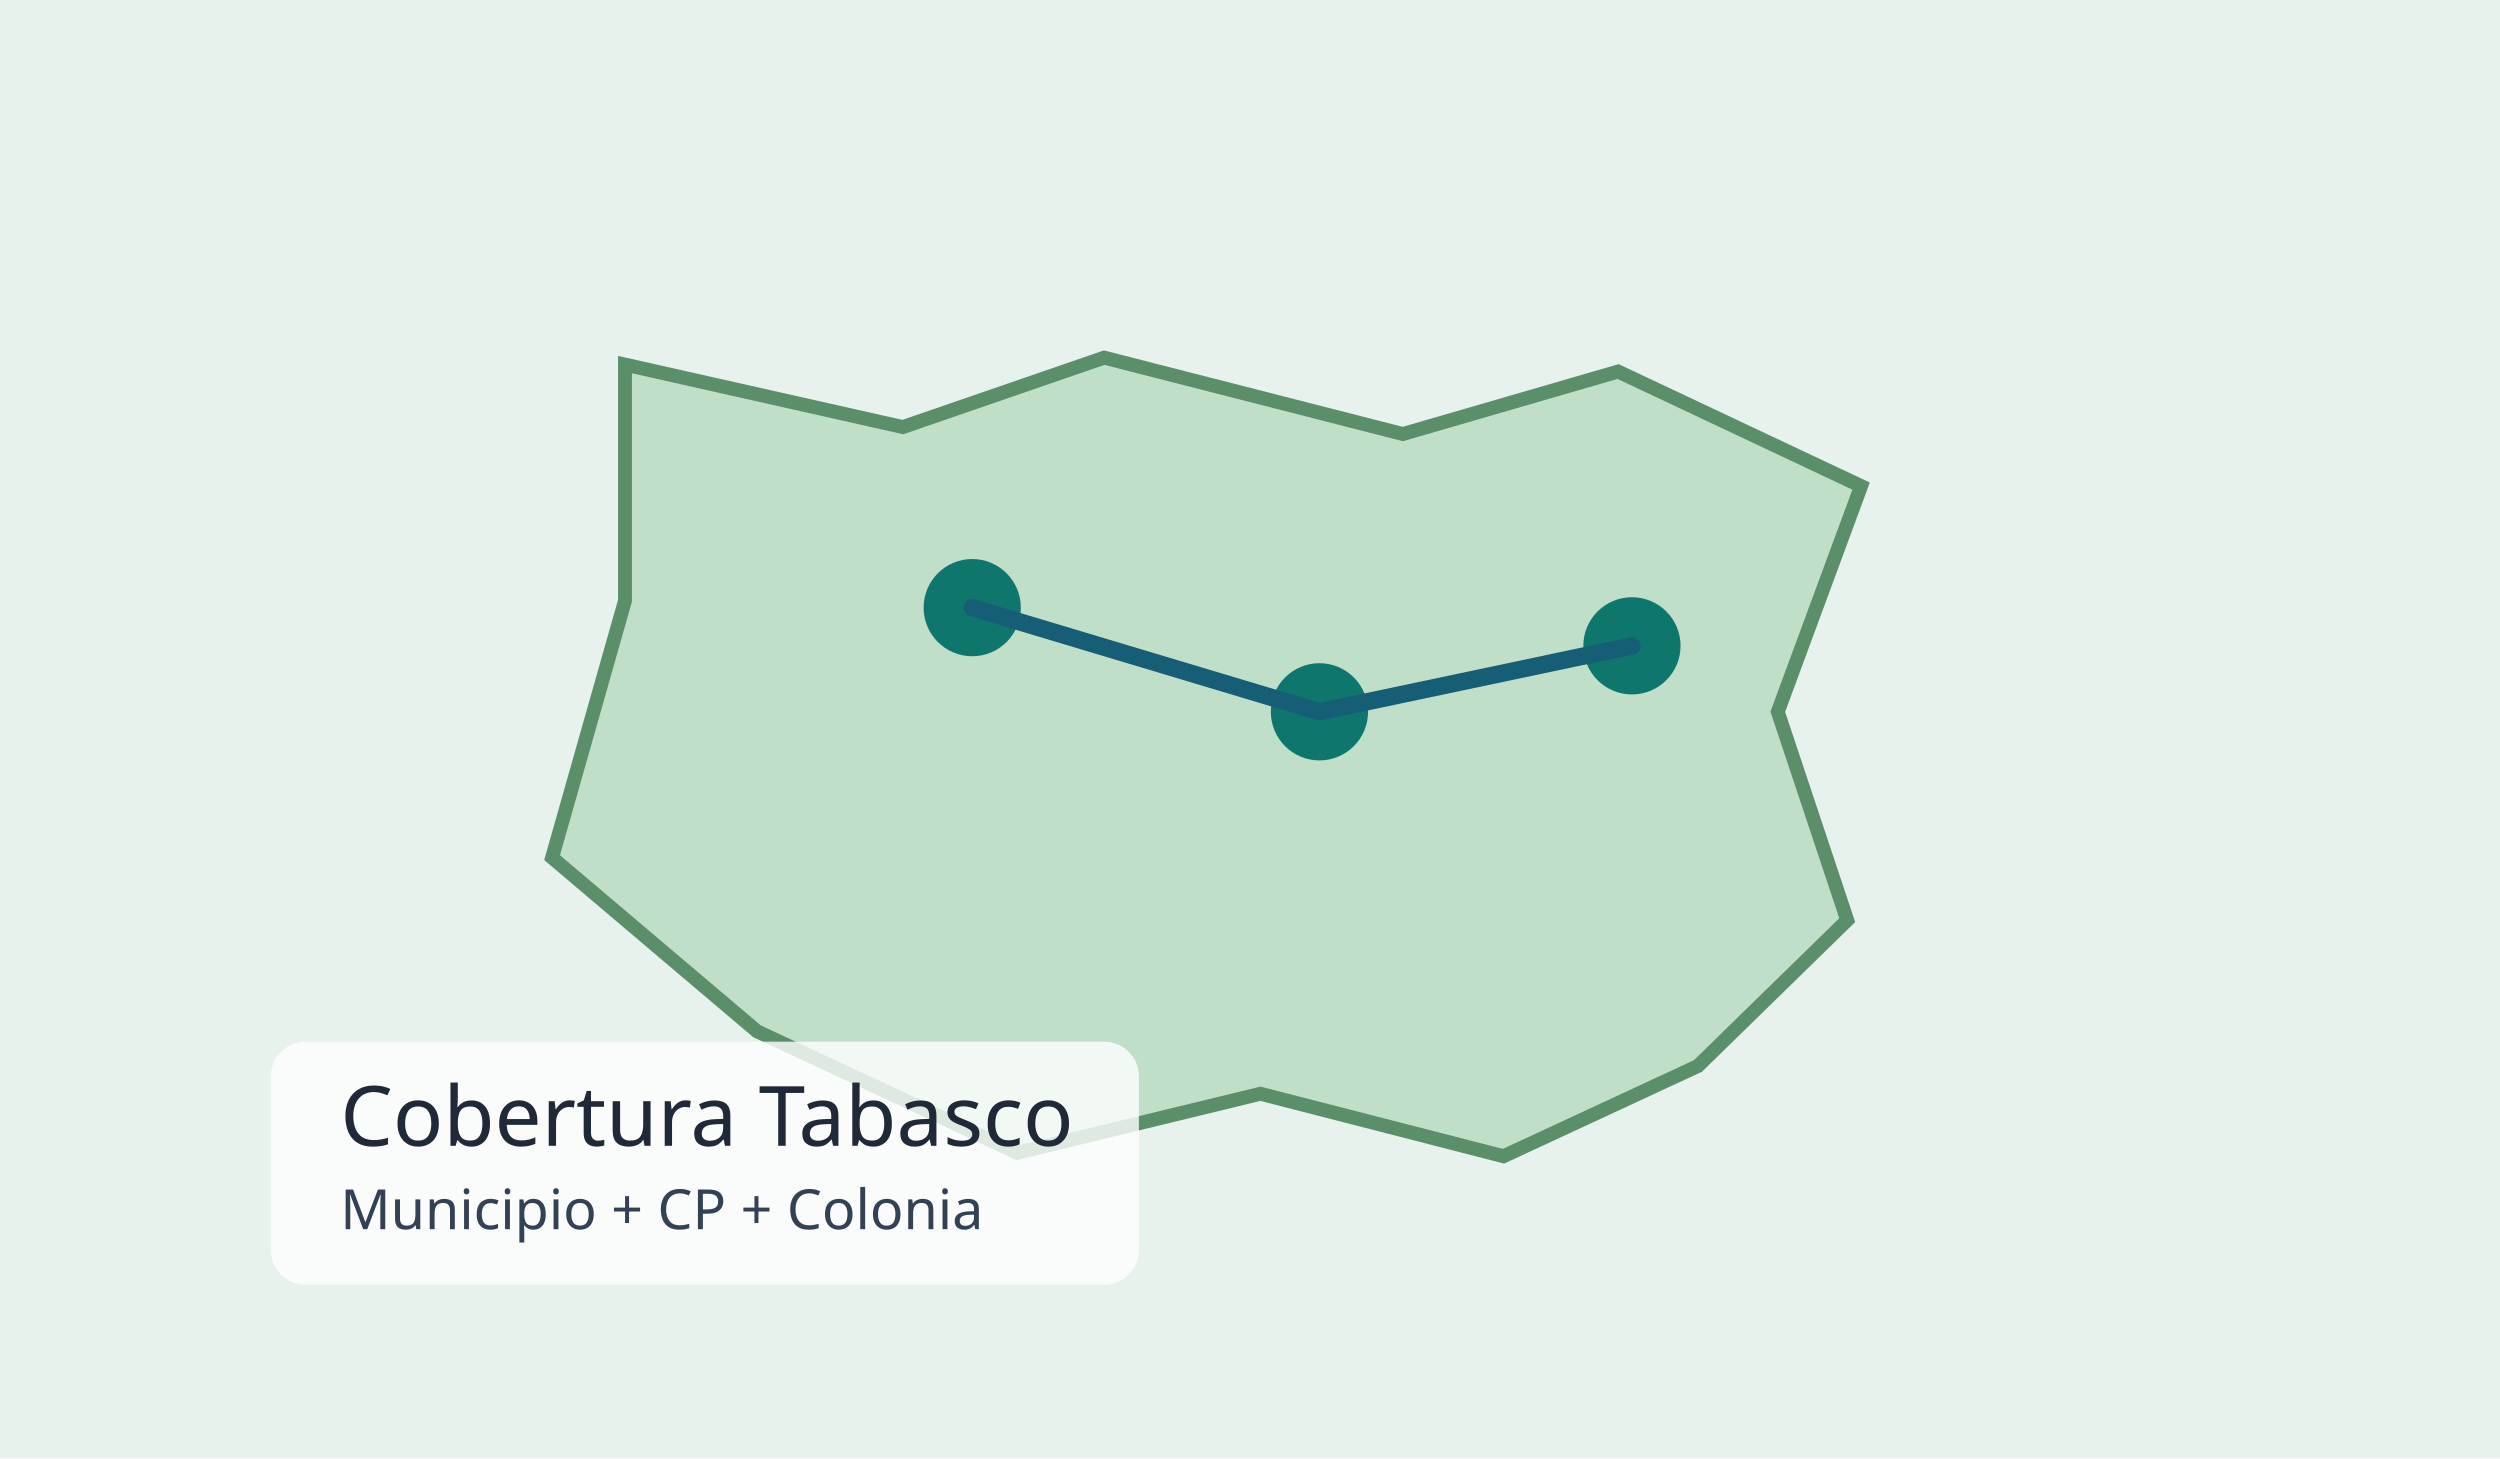
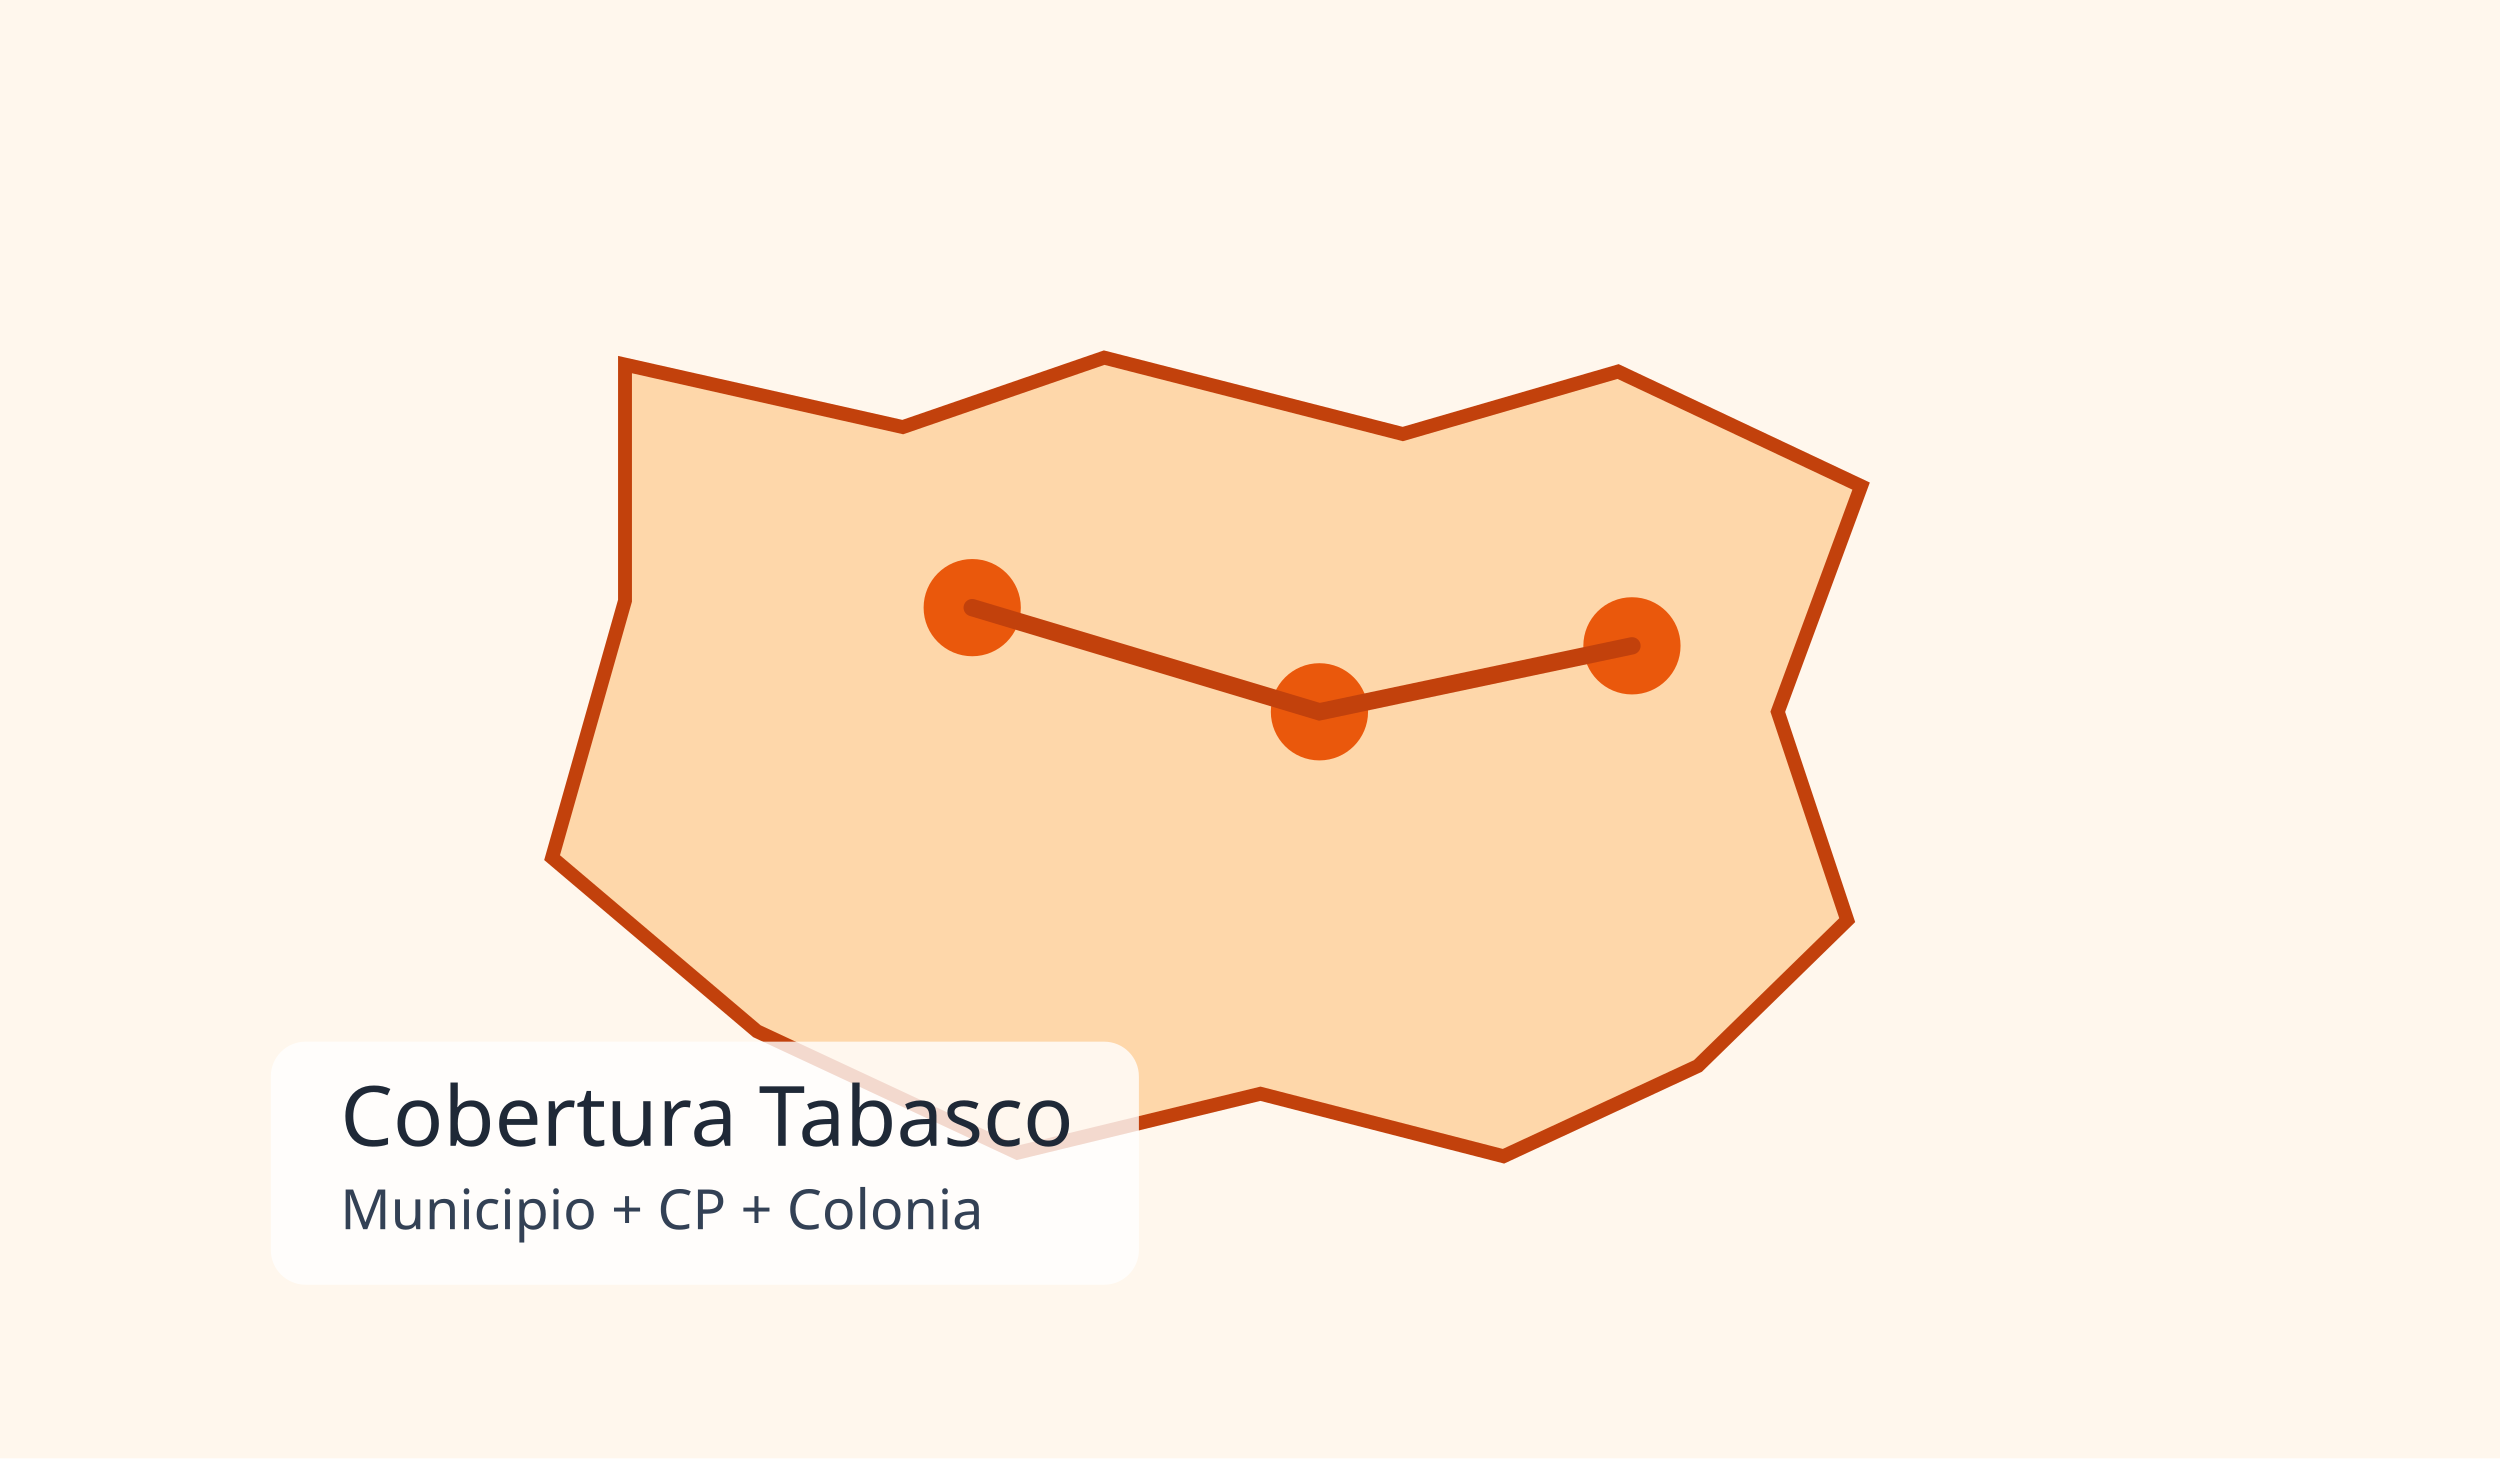
<svg xmlns="http://www.w3.org/2000/svg" viewBox="0 0 720 420" role="img" aria-label="Mapa de cobertura Tabasco">
-   <rect width="720" height="420" fill="#e7f2ec" />
-   <path d="M180 105l80 18 58-20 86 22 62-18 70 33-24 65 20 60-43 42-56 26-70-18-70 17-75-35-59-50 21-74z" fill="#c0dfc8" stroke="#5a8f6a" stroke-width="4" />
-   <circle cx="280" cy="175" r="14" fill="#0f766e" />
-   <circle cx="380" cy="205" r="14" fill="#0f766e" />
-   <circle cx="470" cy="186" r="14" fill="#0f766e" />
-   <path d="M280 175l100 30 90-19" fill="none" stroke="#155e75" stroke-width="5" stroke-linecap="round" />
+   <rect width="720" height="420" fill="#fff7ed" />
+   <path d="M180 105l80 18 58-20 86 22 62-18 70 33-24 65 20 60-43 42-56 26-70-18-70 17-75-35-59-50 21-74z" fill="#fed7aa" stroke="#c2410c" stroke-width="4" />
+   <circle cx="280" cy="175" r="14" fill="#ea580c" />
+   <circle cx="380" cy="205" r="14" fill="#ea580c" />
+   <circle cx="470" cy="186" r="14" fill="#ea580c" />
+   <path d="M280 175l100 30 90-19" fill="none" stroke="#c2410c" stroke-width="5" stroke-linecap="round" />
  <rect x="78" y="300" width="250" height="70" rx="10" fill="#ffffffcc" />
  <text x="98" y="330" font-family="Trebuchet MS, sans-serif" font-size="24" fill="#1f2937">Cobertura Tabasco</text>
  <text x="98" y="354" font-family="Trebuchet MS, sans-serif" font-size="16" fill="#334155">Municipio + CP + Colonia</text>
</svg>
